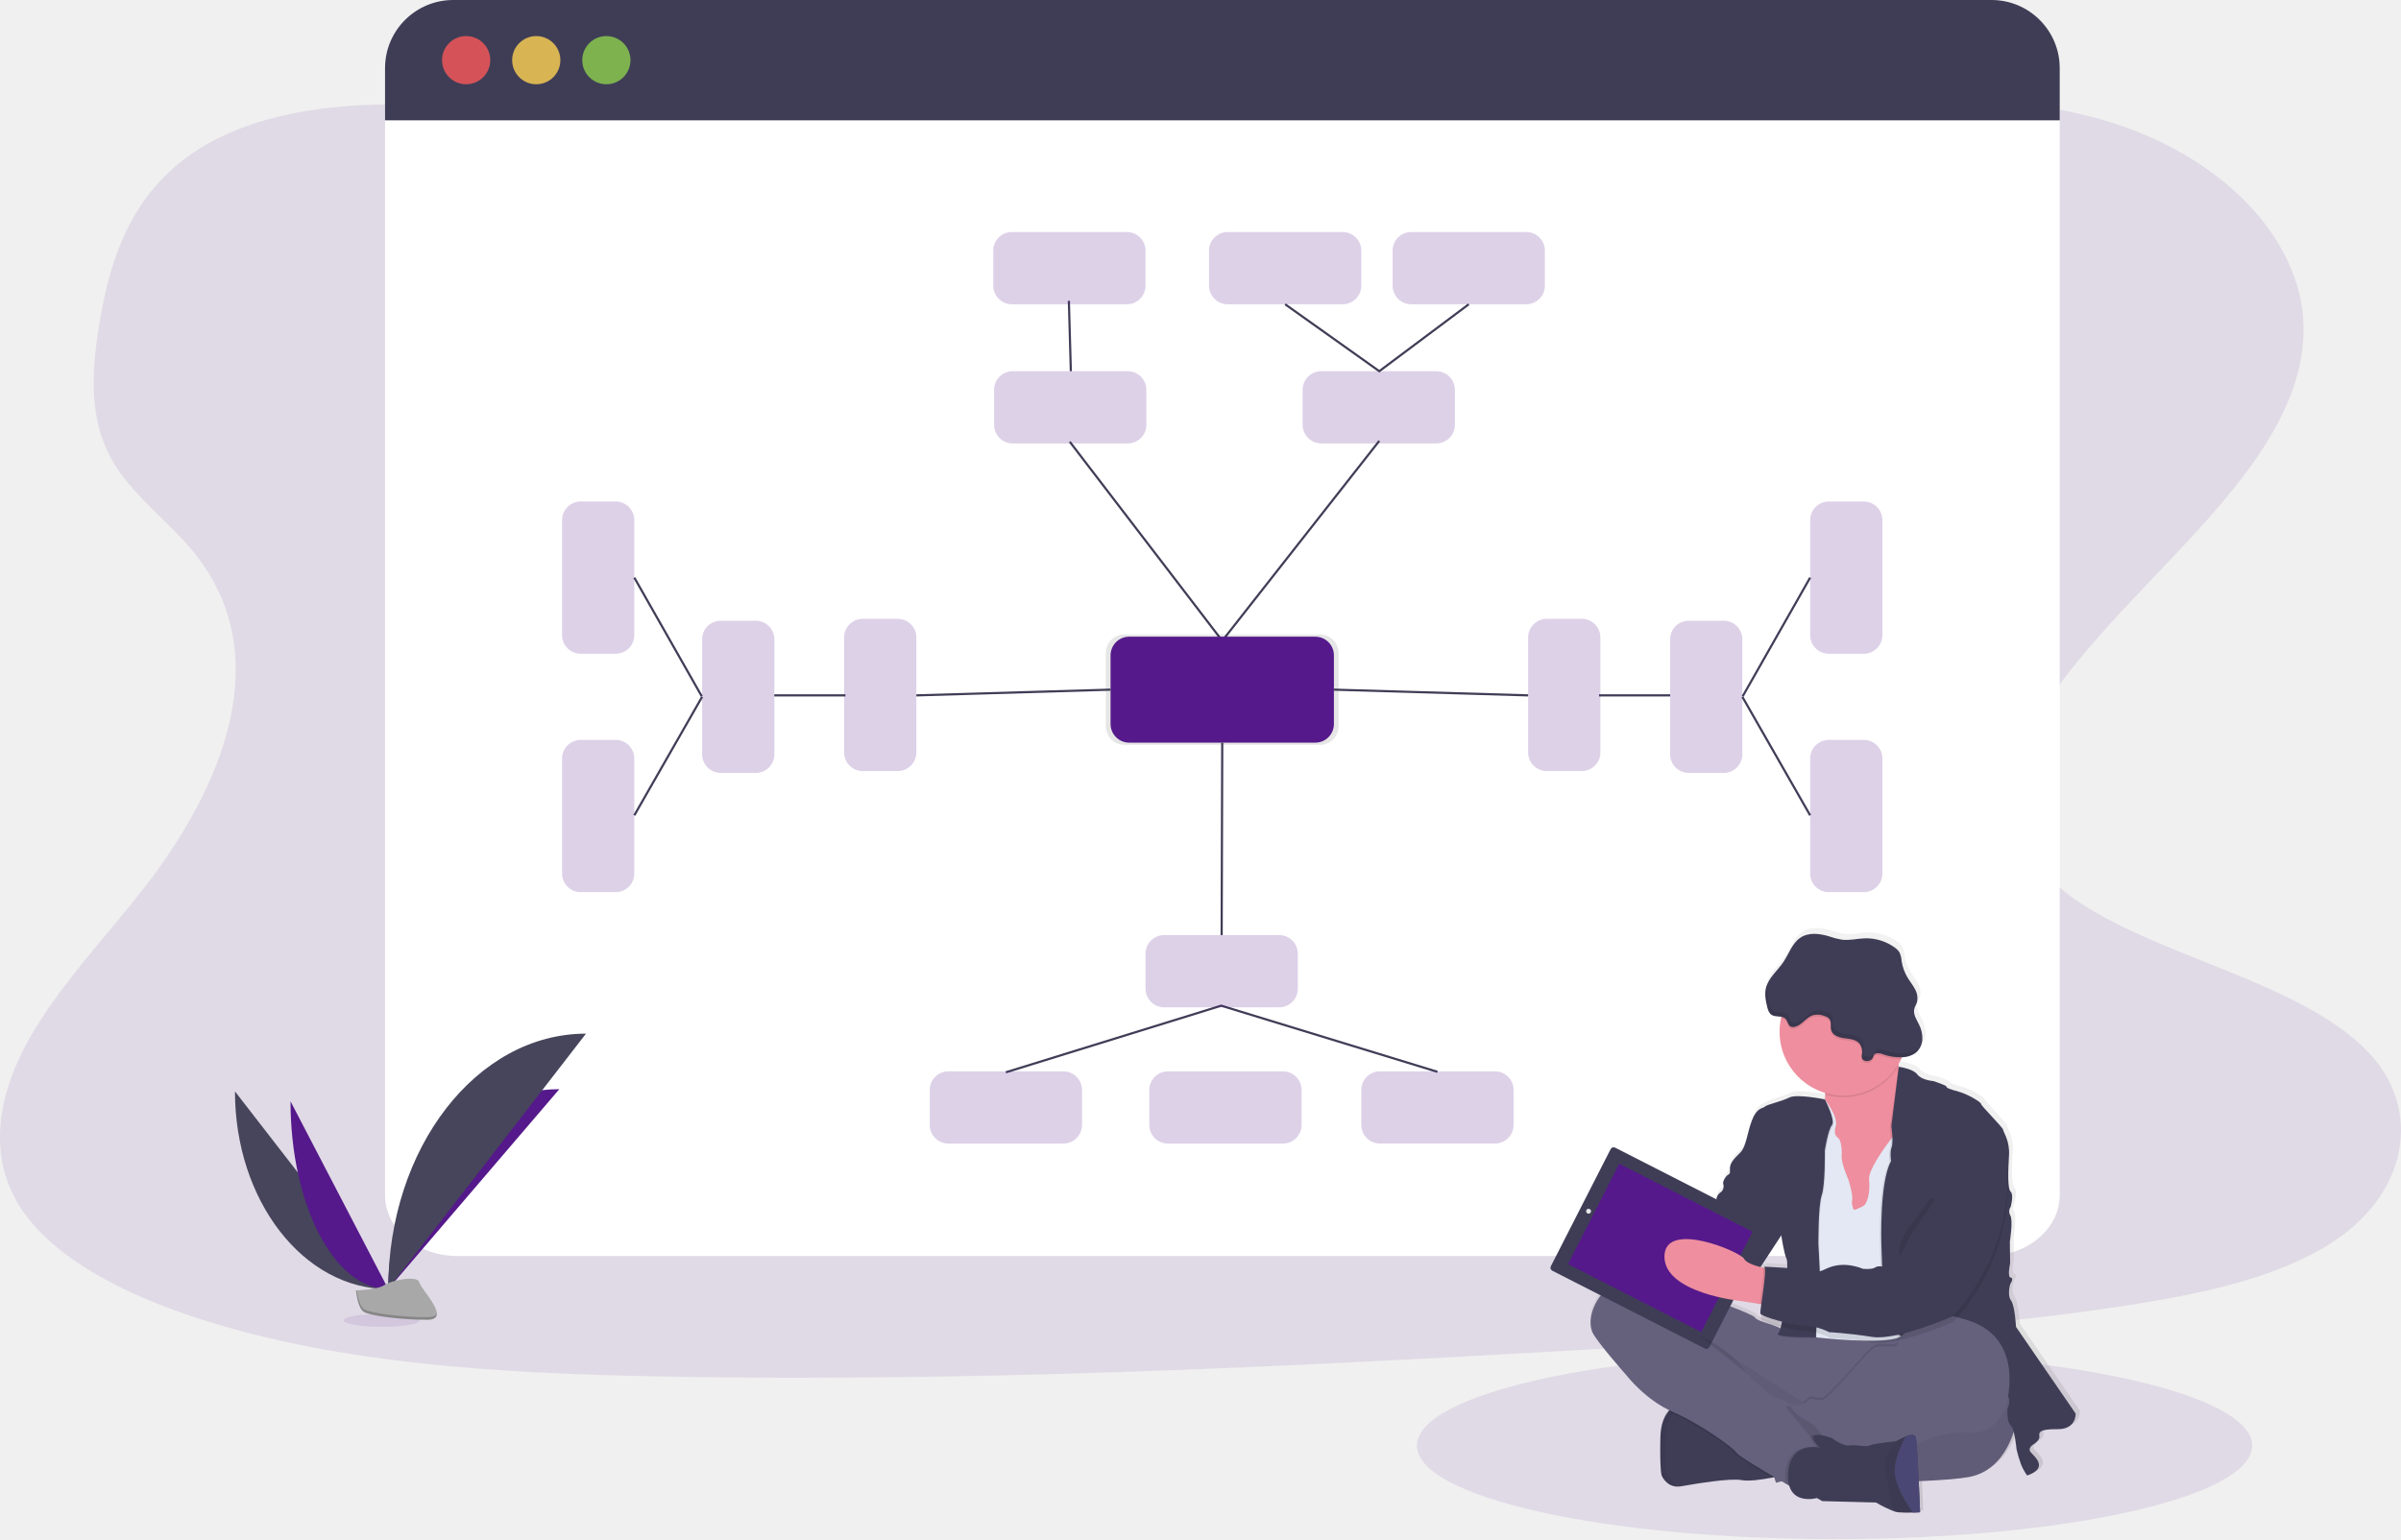
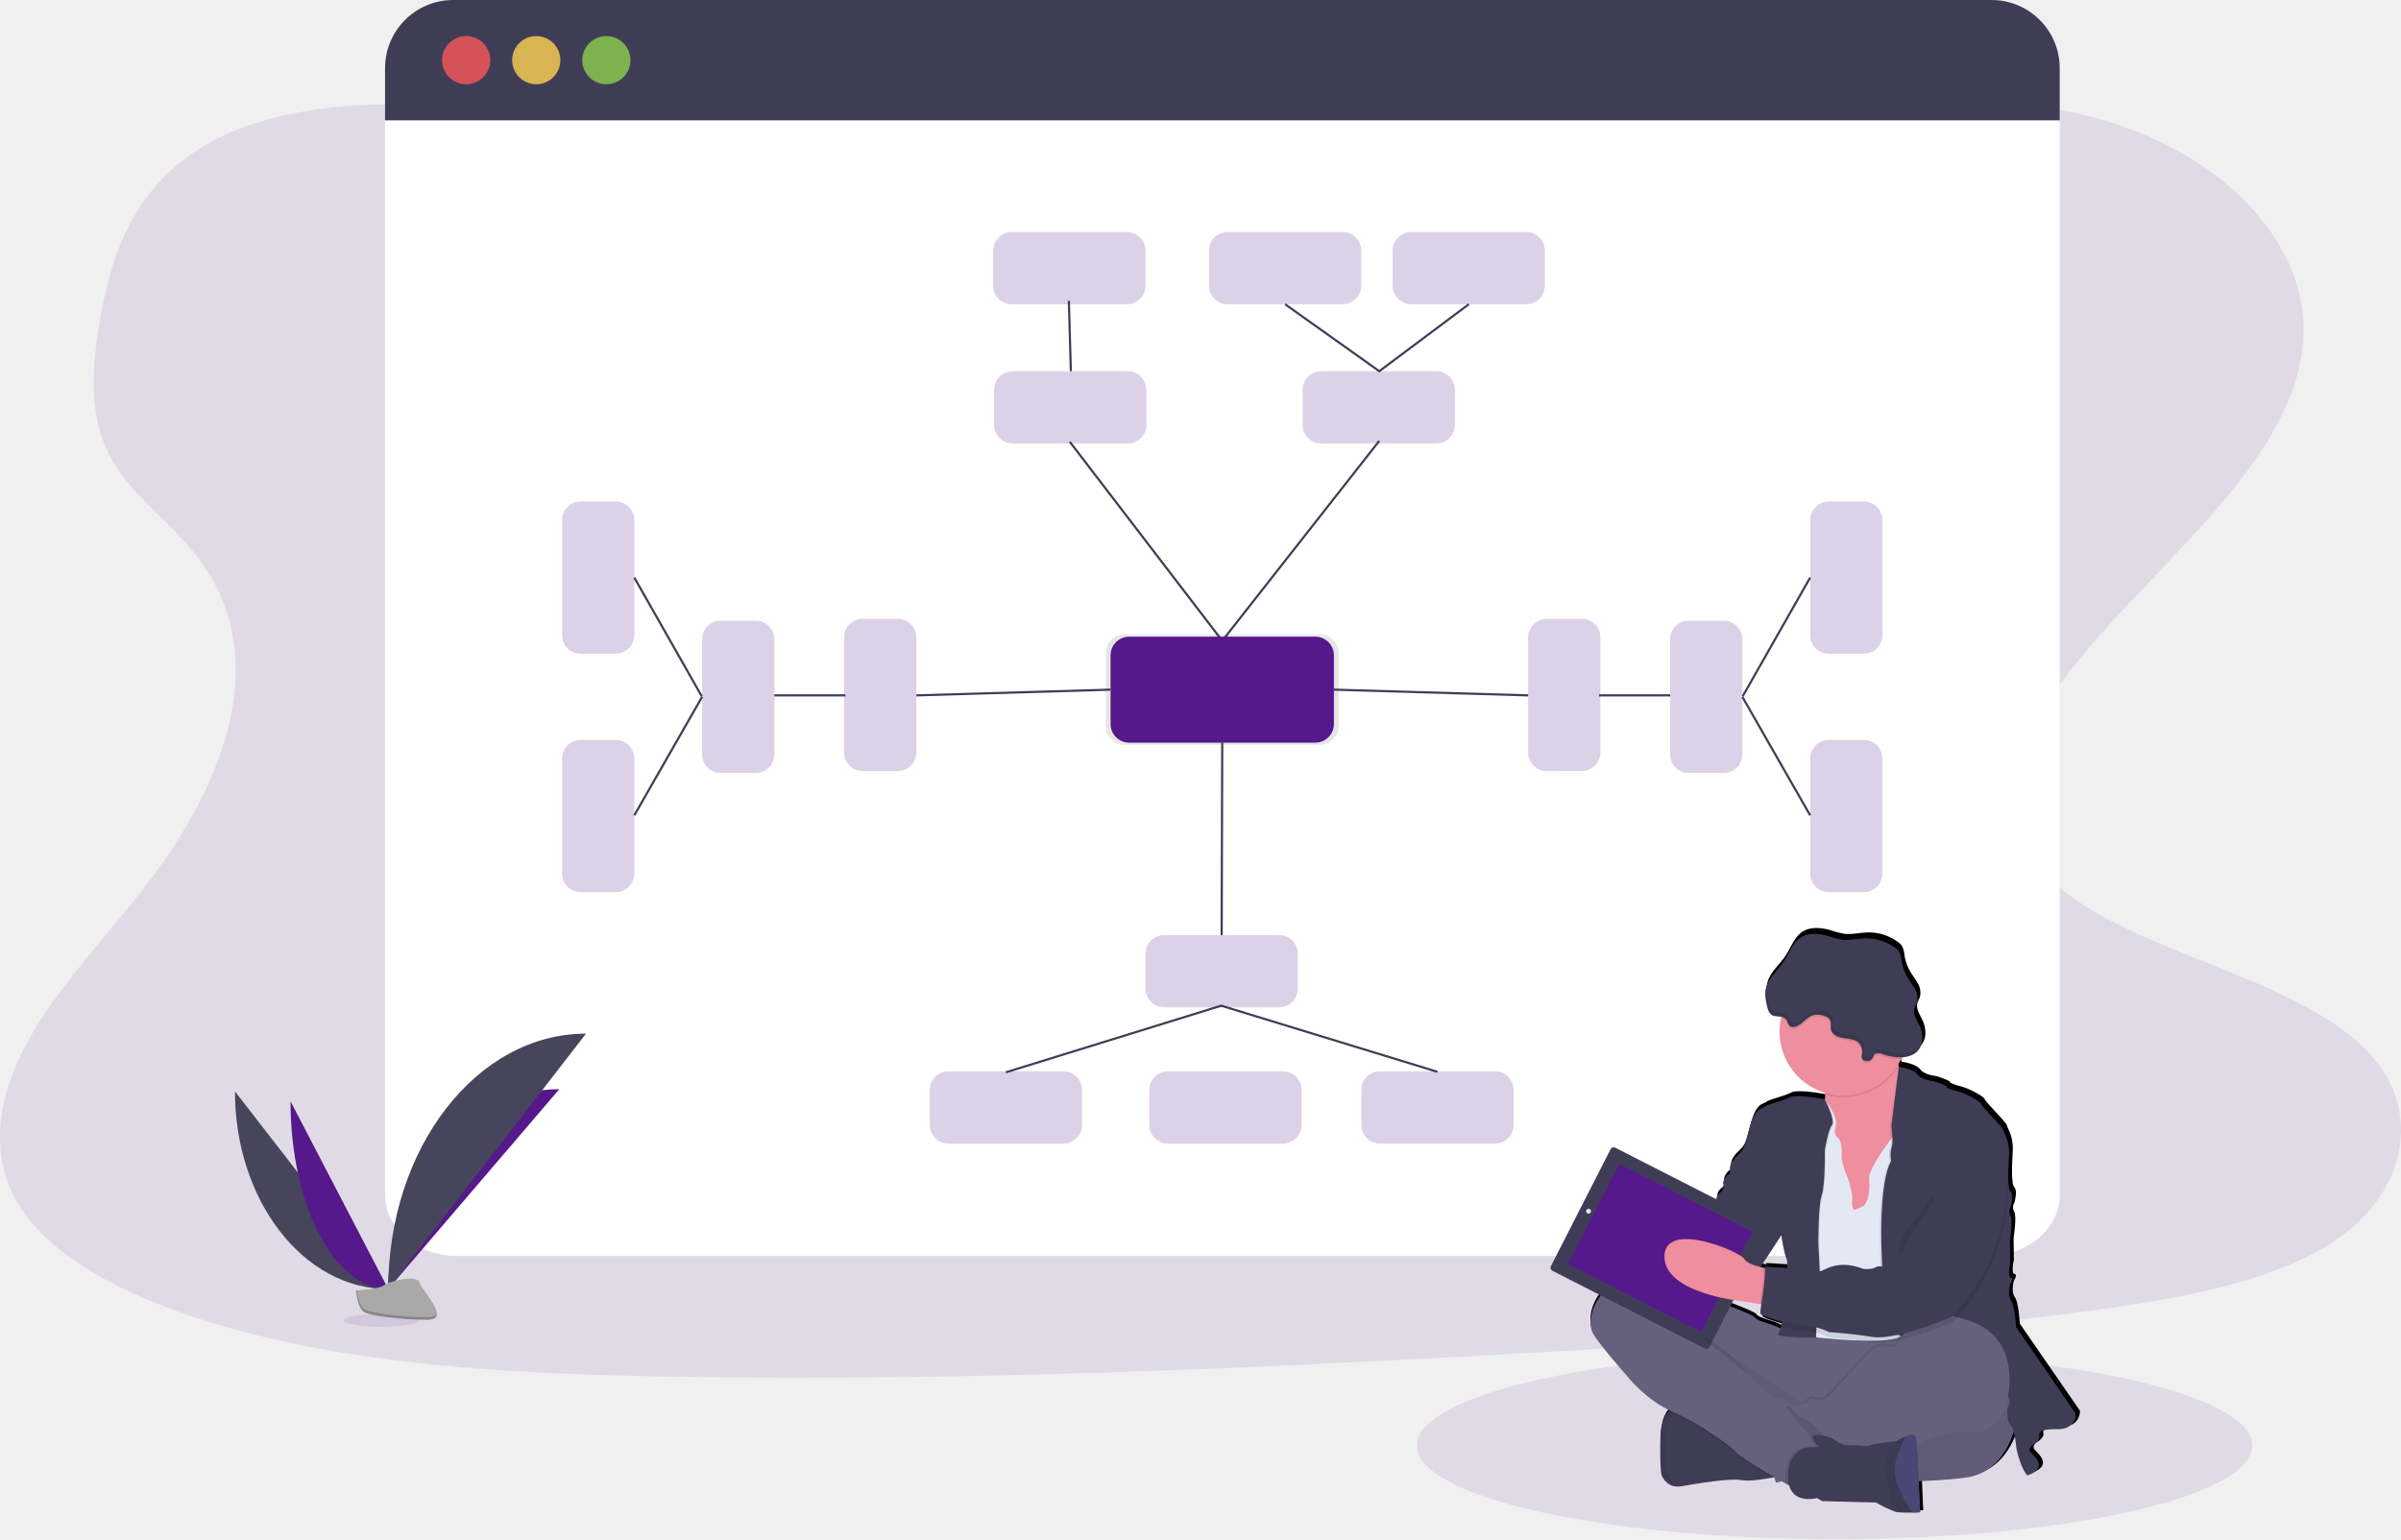
<svg xmlns="http://www.w3.org/2000/svg" id="a6dc9487-50e2-4fb9-af91-bf1b7118d463" data-name="Layer 1" width="1103.79" height="707.8" viewBox="0 0 1103.79 707.8">
  <defs>
    <linearGradient id="bd43dd7f-2dfd-4389-bf1e-697a1c0f972b" x1="891.82" y1="790.72" x2="891.82" y2="522.9" gradientUnits="userSpaceOnUse">
-       <stop offset="0" stop-color="gray" stop-opacity="0.25" />
-       <stop offset="0.54" stop-color="gray" stop-opacity="0.12" />
-       <stop offset="1" stop-color="gray" stop-opacity="0.1" />
+       <stop offset="0" stopColor="gray" stopOpacity="0.25" />
+       <stop offset="0.54" stopColor="gray" stopOpacity="0.12" />
+       <stop offset="1" stopColor="gray" stopOpacity="0.1" />
    </linearGradient>
  </defs>
  <ellipse cx="843.39" cy="664.8" rx="192" ry="43" fill="#55198b" opacity="0.1" />
  <g opacity="0.1">
    <path d="M673.12,122.89c0,156.1,97.93,282.41,219,282.41" transform="translate(-48.1 -96.1)" fill="#55198b" />
  </g>
  <path d="M675.52,226.13c-70.75.54-138.73-15.45-203.73-33.27S342.32,155,273,146.82c-44.62-5.27-95.4-4.44-130.47,16-33.75,19.66-43.74,51.89-48.67,81.63-3.71,22.38-5.52,45.86,7.54,66.22C110.42,324.8,126,336.4,137,349.86c38.26,46.83,14.53,107.1-23.41,155.51-17.79,22.71-38.6,44.5-52.1,68.48s-19.18,51.1-5.79,74.6c13.28,23.28,43.54,40,76.09,51.45C197.92,723,275,727.6,350.05,729.06c166.14,3.25,332.71-6.63,498.83-16.5,61.47-3.66,123.22-7.34,183.48-17.15,33.46-5.45,67.92-13.44,91.74-30.61,30.25-21.8,36.68-57.11,15-82.33-36.37-42.29-133-49.68-159-95.53-14.31-25.24-1.57-54.37,17-78.92,39.94-52.64,108.35-100,110-158.62,1.1-40.25-34-79.28-86.68-96.43-55.25-18-130.79-12.79-169.85,21.61C810.34,210,738,225.66,675.52,226.13Z" transform="translate(-48.1 -96.1)" fill="#55198b" opacity="0.1" />
  <path d="M995,127.29V645.7c0,15.42-14.88,28-33.24,28H258.34c-18.36,0-33.23-12.54-33.23-28V127.29c0-15.45,14.87-31.19,33.23-31.19l703.33,1.71C980,97.81,995,111.84,995,127.29Z" transform="translate(-48.1 -96.1)" fill="#fff" />
  <path d="M995,127.45v24H225.11v-24A31.35,31.35,0,0,1,256.45,96.1H963.6A31.36,31.36,0,0,1,995,127.45Z" transform="translate(-48.1 -96.1)" fill="#3f3d56" />
  <circle cx="214.3" cy="27.67" r="11.08" fill="#fa5959" opacity="0.8" />
  <circle cx="246.53" cy="27.67" r="11.08" fill="#fed253" opacity="0.8" />
  <circle cx="278.76" cy="27.67" r="11.08" fill="#8ccf4d" opacity="0.8" />
  <rect x="457" y="170.7" width="70.01" height="33.22" rx="8.57" fill="#55198b" opacity="0.2" />
  <rect x="598.84" y="170.7" width="70.01" height="33.22" rx="8.57" fill="#55198b" opacity="0.2" />
-   <polyline points="491.81 203.17 561.89 294.68 634.08 202.74" fill="none" stroke="#3f3d56" stroke-miterlimit="10" />
+   <polyline points="491.81 203.17 561.89 294.68 634.08 202.74" fill="none" stroke="#3f3d56" strokeMiterlimit="10" />
  <rect x="508.37" y="291.75" width="107.03" height="50.79" rx="8.57" opacity="0.1" />
  <rect x="510.55" y="292.79" width="102.68" height="48.73" rx="8.57" fill="#55198b" />
-   <line x1="492.29" y1="170.7" x2="491.38" y2="138.35" fill="none" stroke="#3f3d56" stroke-miterlimit="10" />
-   <polyline points="675.22 139.93 634.08 170.7 590.81 139.93" fill="none" stroke="#3f3d56" stroke-miterlimit="10" />
+   <line x1="492.29" y1="170.7" x2="491.38" y2="138.35" fill="none" stroke="#3f3d56" strokeMiterlimit="10" />
+   <polyline points="675.22 139.93 634.08 170.7 590.81 139.93" fill="none" stroke="#3f3d56" strokeMiterlimit="10" />
  <rect x="456.61" y="106.7" width="70.01" height="33.22" rx="8.57" fill="#55198b" opacity="0.2" />
  <rect x="640.21" y="106.7" width="70.01" height="33.22" rx="8.57" fill="#55198b" opacity="0.2" />
  <rect x="555.81" y="106.7" width="70.01" height="33.22" rx="8.57" fill="#55198b" opacity="0.2" />
-   <line x1="561.89" y1="341.51" x2="561.62" y2="430.01" fill="none" stroke="#3f3d56" stroke-miterlimit="10" />
-   <path d="M609.53,558.59v0Z" transform="translate(-48.1 -96.1)" fill="none" stroke="#3f3d56" stroke-miterlimit="10" />
-   <polyline points="462.42 493.11 561.42 462.48 660.82 492.89" fill="none" stroke="#3f3d56" stroke-miterlimit="10" />
+   <line x1="561.89" y1="341.51" x2="561.62" y2="430.01" fill="none" stroke="#3f3d56" strokeMiterlimit="10" />
+   <path d="M609.53,558.59v0Z" transform="translate(-48.1 -96.1)" fill="none" stroke="#3f3d56" strokeMiterlimit="10" />
+   <polyline points="462.42 493.11 561.42 462.48 660.82 492.89" fill="none" stroke="#3f3d56" strokeMiterlimit="10" />
  <rect x="526.62" y="430.01" width="70.01" height="33.22" rx="8.57" fill="#55198b" opacity="0.2" />
  <rect x="861.88" y="345.12" width="70.01" height="33.22" rx="8.57" transform="translate(1210.51 -631.25) rotate(90)" fill="#55198b" opacity="0.2" />
  <rect x="861.88" y="454.76" width="70.01" height="33.22" rx="8.57" transform="translate(377.41 1272.15) rotate(-90)" fill="#55198b" opacity="0.2" />
  <rect x="625.82" y="492.66" width="70.01" height="33.22" rx="8.57" fill="#55198b" opacity="0.2" />
  <rect x="475.52" y="588.76" width="70.01" height="33.22" rx="8.57" transform="translate(972.95 1114.65) rotate(-180)" fill="#55198b" opacity="0.2" />
  <rect x="576.46" y="588.76" width="70.01" height="33.22" rx="8.57" transform="translate(1174.83 1114.65) rotate(-180)" fill="#55198b" opacity="0.2" />
-   <line x1="801" y1="320.45" x2="832.16" y2="374.94" fill="none" stroke="#3f3d56" stroke-miterlimit="10" />
-   <line x1="735.11" y1="319.78" x2="767.82" y2="319.78" fill="none" stroke="#3f3d56" stroke-miterlimit="10" />
-   <line x1="613.23" y1="317.15" x2="702.51" y2="319.78" fill="none" stroke="#3f3d56" stroke-miterlimit="10" />
-   <line x1="832.16" y1="265.63" x2="801.15" y2="320.21" fill="none" stroke="#3f3d56" stroke-miterlimit="10" />
+   <line x1="801" y1="320.45" x2="832.16" y2="374.94" fill="none" stroke="#3f3d56" strokeMiterlimit="10" />
+   <line x1="735.11" y1="319.78" x2="767.82" y2="319.78" fill="none" stroke="#3f3d56" strokeMiterlimit="10" />
+   <line x1="613.23" y1="317.15" x2="702.51" y2="319.78" fill="none" stroke="#3f3d56" strokeMiterlimit="10" />
+   <line x1="832.16" y1="265.63" x2="801.15" y2="320.21" fill="none" stroke="#3f3d56" strokeMiterlimit="10" />
  <rect x="732.22" y="399.07" width="70.01" height="33.22" rx="8.57" transform="translate(1134.8 -447.65) rotate(90)" fill="#55198b" opacity="0.2" />
  <rect x="797.48" y="399.94" width="70.01" height="33.22" rx="8.57" transform="translate(1200.94 -512.04) rotate(90)" fill="#55198b" opacity="0.2" />
  <rect x="288.1" y="345.12" width="70.01" height="33.22" rx="8.57" transform="translate(636.73 -57.48) rotate(90)" fill="#55198b" opacity="0.2" />
  <rect x="288.1" y="454.76" width="70.01" height="33.22" rx="8.57" transform="translate(-196.37 698.37) rotate(-90)" fill="#55198b" opacity="0.2" />
-   <line x1="322.78" y1="320.45" x2="291.61" y2="374.94" fill="none" stroke="#3f3d56" stroke-miterlimit="10" />
-   <line x1="388.66" y1="319.78" x2="355.96" y2="319.78" fill="none" stroke="#3f3d56" stroke-miterlimit="10" />
-   <line x1="510.55" y1="317.15" x2="421.27" y2="319.78" fill="none" stroke="#3f3d56" stroke-miterlimit="10" />
-   <line x1="291.61" y1="265.63" x2="322.62" y2="320.21" fill="none" stroke="#3f3d56" stroke-miterlimit="10" />
+   <line x1="322.78" y1="320.45" x2="291.61" y2="374.94" fill="none" stroke="#3f3d56" strokeMiterlimit="10" />
+   <line x1="388.66" y1="319.78" x2="355.96" y2="319.78" fill="none" stroke="#3f3d56" strokeMiterlimit="10" />
+   <line x1="510.55" y1="317.15" x2="421.27" y2="319.78" fill="none" stroke="#3f3d56" strokeMiterlimit="10" />
+   <line x1="291.61" y1="265.63" x2="322.62" y2="320.21" fill="none" stroke="#3f3d56" strokeMiterlimit="10" />
  <rect x="417.76" y="399.07" width="70.01" height="33.22" rx="8.57" transform="translate(820.34 -133.18) rotate(90)" fill="#55198b" opacity="0.2" />
  <rect x="352.49" y="399.94" width="70.01" height="33.22" rx="8.57" transform="translate(755.94 -67.05) rotate(90)" fill="#55198b" opacity="0.2" />
  <path d="M156.12,598c0,50.24,31.52,90.9,70.47,90.9" transform="translate(-48.1 -96.1)" fill="#46455b" />
  <path d="M226.59,688.89c0-50.81,35.18-91.92,78.65-91.92" transform="translate(-48.1 -96.1)" fill="#55198b" />
  <path d="M181.66,602.55c0,47.72,20.1,86.34,44.93,86.34" transform="translate(-48.1 -96.1)" fill="#55198b" />
  <path d="M226.59,688.89c0-64.92,40.66-117.45,90.9-117.45" transform="translate(-48.1 -96.1)" fill="#46455b" />
  <ellipse cx="175.43" cy="607.19" rx="17.52" ry="2.96" fill="#55198b" opacity="0.1" />
  <path d="M211.77,689.53s10-.31,13-2.45,15.37-4.71,16.12-1.27,15,17.11,3.73,17.2-26.22-1.76-29.22-3.59S211.77,689.53,211.77,689.53Z" transform="translate(-48.1 -96.1)" fill="#a8a8a8" />
  <path d="M244.83,701.81c-11.28.09-26.21-1.75-29.22-3.59-2.29-1.39-3.2-6.39-3.51-8.7h-.33s.63,8.06,3.64,9.89,17.94,3.68,29.22,3.59c3.26,0,4.38-1.19,4.32-2.9C248.5,701.15,247.26,701.79,244.83,701.81Z" transform="translate(-48.1 -96.1)" opacity="0.2" />
  <path d="M1004.32,744.89l-27.67-40.12s-.52-9.93-2.33-12.26-.39-7.48-.39-7.48,1.94-2.84.26-3.09-.26-6.58-.26-6.58l-.13-10.07s1.55-9.67.26-12a3.82,3.82,0,0,1,.13-4.13s1.55-5.55,0-7-1.17-10.06-.78-16.89-2.71-10.71-2.71-11.74-10.22-11.1-10.22-12-6.46-4.64-10.34-5.68-5.82-1.8-5.69-2.32-6.08-2.58-6.08-2.58-5.43-.38-7.5-3.09-8.4-3.5-8.57-3.52c0-.18-.09-.36-.12-.54l-.12-.58c.49-.82.94-1.66,1.35-2.53l.36-.79a11,11,0,0,0,6.36-2,8.7,8.7,0,0,0,3.1-6.19,13.6,13.6,0,0,0-1.51-6.87c-1.14-2.33-2.8-4.73-2.23-7.25.25-1.09.9-2,1.24-3.11a8.19,8.19,0,0,0-.93-6.11c-1-1.87-2.34-3.52-3.43-5.34a20.73,20.73,0,0,1-2.73-7.54,11.88,11.88,0,0,0-1-4.11,7.62,7.62,0,0,0-2.27-2.29,22.65,22.65,0,0,0-13.9-4.21c-3.52.12-7,1.07-10.52.64a38.93,38.93,0,0,1-6.15-1.61c-4.33-1.28-9.34-1.81-13.11.67s-5.28,7.36-7.84,11.18c-2.27,3.38-5.58,6.21-7.3,9.79,0-.07,0-.14.05-.21a12.35,12.35,0,0,0-1,2.61c-.66,2.81-.11,5.75.57,8.55.36,1.45.84,3,2.09,3.82s3,.63,4.52.89c-.06.25-.12.49-.17.74a29.5,29.5,0,0,0,20.5,34.45c0,.26,0,.53,0,.78,0,.77-.06,1.51-.14,2.22h0s-13-2.67-16.49-.87-10.35,3.23-11.38,4.26-3.62.26-5.95,6.32-2.58,12.26-5.56,15.09-4.52,4.78-4.65,6.84.38,2.58-.78,3.23-2.84,3.35-2.33,4.38c0,0,.65,2.58-1.42,3.87a4.31,4.31,0,0,0-1.81,3.87s-.78,2.84-2.59,3.48-3,4.91-3,4.91l-5.86,6.74-11.63-12.86a4.9,4.9,0,0,0-6.91-.35L802,653.51a11.24,11.24,0,0,0-5.71,3.4,15,15,0,0,0-3,4.4l-3.12,2.82a4.8,4.8,0,0,0-1.61,3.44,4.85,4.85,0,0,0,.81,5.32l7.44,8.24,0,.07a13,13,0,0,0-7.2,2.93c-11.12,9.8-11.25,18.83-9.57,23s15.77,20,15.77,20,8.19,10.65,20,16.31h0l-.08.09c-.24.25-.47.52-.7.81l-.19.25-.18.25-.21.31-.16.25-.23.37a2,2,0,0,1-.14.25c-.09.16-.18.33-.26.5l-.09.17c-.11.22-.21.46-.32.7s-.07.18-.1.26-.14.34-.2.52l-.12.33c-.06.16-.11.33-.17.5s-.07.24-.11.37l-.15.56-.09.35c-.08.3-.14.61-.21.93l-.06.37c0,.21-.08.43-.11.66s-.05.31-.07.47,0,.42-.08.64,0,.33-.05.49,0,.49,0,.74,0,.29,0,.45c0,.4,0,.82-.05,1.25-.26,15.09.62,17.28.62,17.28s1.83,4.81,6.87,5.15a8.93,8.93,0,0,0,2.21-.12c6.72-1.16,22.5-3.87,28.06-2.83,3.34.62,9.53-.3,13.93-1.13l1.17-.23.8,2.57,2.56-.7,2.17,1.25,1.37.79c2.55,8.65,12.91,5.7,12.91,5.7l2.46,1.42,25,.64a50.53,50.53,0,0,0,8.84,4.25,8.88,8.88,0,0,0,1.25.27,57.46,57.46,0,0,0,6.95.13c1.92,0,3.4-.13,3.4-.13s-.26-6.77-.62-14.36c9.53-.4,18-1,23.11-1.89C968,772,973.55,759.84,975.6,753.36a60.65,60.65,0,0,1,1.3,8,58.61,58.61,0,0,0,2.07,7,23.67,23.67,0,0,0,2.85,5.16c9.83-3.35,3.88-8.38,1.81-10.57s1.42-4,1.42-4,2.72-1.81,2.46-3.49-.39-3.48,8.4-3.35S1004.32,744.89,1004.32,744.89ZM867.78,662.52c.11.74,1.34,8.68,2.45,10.77a14.37,14.37,0,0,1,.29,4.25c-5.21-.41-10.64-.64-10.64-.64a1.24,1.24,0,0,1,.28.67l-.82-.19c-.38-.09-.78-.18-1.19-.29l9.6-14.59Zm-19,30.25,9,1.43.76.12a30.29,30.29,0,0,0-.47,4.26c0,.13.2.29.49.48a11.67,11.67,0,0,0-.17,2.13c.14.72,4.36,2.26,9.2,3.54-.07.26-.14.5-.2.74h0c-4.27-2.25-11-3.3-11.78-5S832,690.84,832,690.84s-.84-.45-2.28-1.14l6,1.14,1.66-.17A89.92,89.92,0,0,0,848.76,692.77Z" transform="translate(-48.1 -96.1)" fill="url(#bd43dd7f-2dfd-4389-bf1e-697a1c0f972b)" />
  <path d="M974.89,750.5s-3.59,21.65-21.79,24.86-78.94,2.56-78.94,2.56-34.73-5-47.29-34.34-20.63-41-9.87-41.53,68.82,19.61,72.15,19.87S978.09,677.32,974.89,750.5Z" transform="translate(-48.1 -96.1)" fill="#65617d" />
  <path d="M974.89,750.5s-3.59,21.65-21.79,24.86-78.94,2.56-78.94,2.56-34.73-5-47.29-34.34-20.63-41-9.87-41.53,68.82,19.61,72.15,19.87S978.09,677.32,974.89,750.5Z" transform="translate(-48.1 -96.1)" opacity="0.05" />
  <path d="M812,774.59s1.81,4.77,6.8,5.12a8.77,8.77,0,0,0,2.19-.12c6.67-1.16,22.3-3.85,27.81-2.82,3.32.61,9.45-.3,13.82-1.12,2.9-.55,5-1.06,5-1.06s-5.12-17-5.77-17.56-23.06-14-23.06-14L821,741.79H821a9.39,9.39,0,0,0-6,3.54c-1.87,2.27-3.48,6-3.59,12.1C811.1,772.41,812,774.59,812,774.59Z" transform="translate(-48.1 -96.1)" fill="#3f3d56" />
  <path d="M812,774.59s1.81,4.77,6.8,5.12a73.93,73.93,0,0,1-4.82-7l.09-12.43a21.89,21.89,0,0,1,7-18.45H821s-9.35.64-9.61,15.64S812,774.59,812,774.59Z" transform="translate(-48.1 -96.1)" opacity="0.05" />
  <path d="M889,747.42l16.53-12.94,26-25.63s-2.81-.14-7.05-.32c-1,.67-4,2.78-4.12,5.35-.12,3.14-7,.22-10.62,2S888.64,740.16,885.56,740s-5.51-1.56-6.79.62l-.09.14Z" transform="translate(-48.1 -96.1)" opacity="0.1" />
  <path d="M815,745.32c.59.28,1.19.56,1.79.82,12.56,5.38,28.07,16.66,29.22,18.71.71,1.25,9.7,6.71,16.64,10.8,2.9-.55,5-1.06,5-1.06s-5.12-17-5.77-17.56-23.06-14-23.06-14L821,741.79H821A9.39,9.39,0,0,0,815,745.32Z" transform="translate(-48.1 -96.1)" opacity="0.1" />
  <path d="M780.09,708.59c1.67,4.1,15.64,19.86,15.64,19.86s8.84,11.54,21.4,16.92,28.06,16.66,29.22,18.71c.74,1.32,10.75,7.35,17.8,11.49l1.58.92,3.5,2,1.85,1.07s4.29-3.45,8.57-6.92,8.41-6.86,8.48-7c.12-.38,1.79-4.74,1.4-5-.2-.13-1.08-1.91-2.69-4a18.25,18.25,0,0,0-6.53-5.4c-5.9-2.69-8.46-8.82-8.46-8.82s-.56-.4-1.41-.94a17.09,17.09,0,0,0-5.77-2.57c-2.82-.35-8.07-6.12-8.07-6.12s-3.59-2.31-5-5.25-21.22-16.46-23.06-17.73l48.18,30.95,11.53,7.41,16.54-12.94,26-25.63s-3.5-.17-8.58-.39c-12.65-.55-35.1-1.41-37.94-.77a21.45,21.45,0,0,1-7,.46s-6.4.29-10.63-1.94-10.9-3.28-11.67-4.93-23.45-9.61-23.45-9.61-30.88-16.4-41.91-6.66S778.43,704.49,780.09,708.59Z" transform="translate(-48.1 -96.1)" fill="#65617d" />
  <path d="M879.67,614.53l4,13.19,5.13,29.74,18.83,1.28,5.46-9,5.44-9s3.39-12,5.83-23.64c2.15-10.28,3.56-20.26,1.22-21.34-2.08-1-3.45-4.43-4.34-8.15-.11-.46-.22-.93-.31-1.39a73.86,73.86,0,0,1-1.25-9.56s-39.47-2.05-34,14.23a25.82,25.82,0,0,1,1.49,8.65,21.8,21.8,0,0,1-.14,2.2A18.45,18.45,0,0,1,879.67,614.53Z" transform="translate(-48.1 -96.1)" fill="#ee8e9e" />
  <path d="M871.46,612.35l1.42,22.42,3.2,19.1,3.59,8.84,3.2,48.38s30.9,3.57,38.42-.06a3.33,3.33,0,0,0,1.36-1.07c9.07-13.7,6.1-53.4,6.1-53.4l3.46-25.63-2.31-13.3-5.57-.6-4.29-.45s-1,1.19-2.37,3c-3.8,5-10.79,14.88-10.32,19,.64,5.64-.77,11.4-3,12.3s-4,2.44-4.35.9-.77-1.92-.39-4.1-1.67-8.85-1.67-8.85-3.46-7.81-3.2-11.15-.38-7.17-1.41-8.07-2.43-1.79-1.28-5.89S887,601.67,887,601.67Z" transform="translate(-48.1 -96.1)" fill="#e3e8f4" />
  <path d="M912.28,668.36l1.29,38.32,7.4,4.1a3.4,3.4,0,0,0,1.36-1.06c9.07-13.71,6.1-53.41,6.1-53.41l3.46-25.63-2.31-13.3-5.57-.6c2.15-10.28,3.56-20.26,1.22-21.34-2.08-1-3.45-4.43-4.34-8.15h0l-4,27.11s.33,2.45.45,5a14.26,14.26,0,0,1-.32,4.77c-.9,2.31-.26,6.41-.26,6.41-2.31,4.07-3.47,11.61-4,18.89C912,659.13,912.28,668.36,912.28,668.36Z" transform="translate(-48.1 -96.1)" opacity="0.1" />
  <path d="M921,586.68s6.46.8,8.51,3.5,7.43,3.07,7.43,3.07,6.15,2,6,2.56,1.79,1.29,5.63,2.31,10.26,4.74,10.26,5.64S969,614.65,969,615.68s3.08,4.87,2.69,11.66-.77,15.38.77,16.79,0,6.92,0,6.92a3.78,3.78,0,0,0-.13,4.1c1.28,2.31-.25,11.92-.25,11.92l.12,10s-1.41,6.28.26,6.54-.26,3.08-.26,3.08-1.41,5.12.39,7.43,2.31,12.17,2.31,12.17l27.42,39.86s.39,7.3-8.33,7.18-8.59,1.66-8.33,3.33-2.43,3.46-2.43,3.46-3.46,1.79-1.41,4,7.94,7.18-1.8,10.51a23.76,23.76,0,0,1-2.82-5.13,58,58,0,0,1-2.05-6.92s-.9-9.74-2.69-11-1.54-7.43-1.54-7.43,2.57-5-1-7.05-55.62-30.89-55.62-30.89L913,667.84s-.9-28.32,4.48-37.81c0,0-.64-4.1.26-6.41s-.13-9.74-.13-9.74Z" transform="translate(-48.1 -96.1)" fill="#3f3d56" />
  <path d="M887.43,602.06s-12.89-2.66-16.35-.86-10.25,3.2-11.28,4.23-3.58.25-5.89,6.28-2.56,12.17-5.51,15-4.49,4.74-4.62,6.79.39,2.56-.76,3.21-2.82,3.33-2.31,4.35,26.65,23.58,26.65,23.58,1.29,8.59,2.44,10.77-1.28,32.16-3.84,34.22,17.3,1.86,17.3,1.86.89-19.68,1.66-20.7-.51-22-.51-22-.13-17.94,1.54-22.68,1.48-20.5,1.48-20.5,1.47-9.46,3.26-11.67S887.43,602.06,887.43,602.06Z" transform="translate(-48.1 -96.1)" opacity="0.1" />
  <path d="M887,601.67s-12.88-2.65-16.34-.86S860.44,604,859.42,605s-3.59.26-5.9,6.28-2.56,12.18-5.51,15-4.48,4.74-4.61,6.79.38,2.56-.77,3.2-2.82,3.33-2.31,4.36S867,664.25,867,664.25s1.28,8.58,2.44,10.76-1.29,32.17-3.85,34.22,17.3,1.86,17.3,1.86.9-19.67,1.67-20.7-.52-22-.52-22-.12-17.94,1.54-22.68S887,625.16,887,625.16s1.47-9.46,3.26-11.66S887,601.67,887,601.67Z" transform="translate(-48.1 -96.1)" fill="#3f3d56" />
  <path d="M885.69,590.82a25.82,25.82,0,0,1,1.49,8.65,29.36,29.36,0,0,0,33.72-13.32,73.86,73.86,0,0,1-1.25-9.56S880.18,574.54,885.69,590.82Z" transform="translate(-48.1 -96.1)" opacity="0.1" />
  <path d="M866.21,570.57a29.35,29.35,0,1,0,.64-6.1A29.35,29.35,0,0,0,866.21,570.57Z" transform="translate(-48.1 -96.1)" fill="#ee8e9e" />
  <path d="M847.37,638.49l-7,2.18s.65,2.56-1.41,3.84a4.29,4.29,0,0,0-1.79,3.85s-.77,2.82-2.56,3.46-2.95,4.87-2.95,4.87l-5.9,6.79s-2.17,1.79-1.79,2.69-2.31,1.15-2.31,1.15L823,690.14l12.18,2.3,7.56-.77,6.15-2.3,5.38-3.21,2.44-6.28,10.76-16.4Z" transform="translate(-48.1 -96.1)" fill="#3f3d56" />
  <path d="M823.41,669.12s-15.64-22.56-27.3-10.38,4.74,31.91,8.59,31.27,22.17-1.67,22.17-1.67Z" transform="translate(-48.1 -96.1)" fill="#ee8e9e" />
  <rect x="770.4" y="638.26" width="81.83" height="63.54" rx="1.54" transform="translate(345.12 -391.66) rotate(27.04)" fill="#3f3d56" />
  <rect x="777.03" y="644.03" width="68.78" height="51.83" transform="translate(345.09 -391.72) rotate(27.04)" fill="#55198b" />
  <circle cx="730.3" cy="557" r="1.13" fill="#e6e8ec" />
  <circle cx="796.61" cy="590.97" r="1.86" fill="#e6e8ec" />
  <path d="M813.28,673.86c-.12,16.92,34.86,20.5,34.86,20.5l8.94,1.42,4,.64,1.67-16.54s-1.83-.27-4.12-.8c-3.39-.79-7.78-2.16-8.7-4.07C848.4,671.81,813.41,656.94,813.28,673.86Z" transform="translate(-48.1 -96.1)" fill="#ee8e9e" />
  <path d="M866.85,564.47a3.41,3.41,0,0,1,2.15,1c1,1.05,1,2.91,2.33,3.55a2.58,2.58,0,0,0,1.53.18c3.41-.48,5.38-4.33,8.65-5.39a8.67,8.67,0,0,1,5.73.5,4.18,4.18,0,0,1,1.9,1.21c1.1,1.42.33,3.51.84,5.22.7,2.38,3.54,3.33,6,3.64s5.23.48,6.88,2.34a6.27,6.27,0,0,1,1.22,5,3.91,3.91,0,0,0,0,1.83c.68,1.93,4,1.64,4.87.12.64-1.1.45-2,1.94-2.32a6.32,6.32,0,0,1,3.14.54,23.08,23.08,0,0,0,8.11,1.24,29.35,29.35,0,1,0-55.27-18.58Z" transform="translate(-48.1 -96.1)" opacity="0.1" />
  <path d="M904.06,582.71a4,4,0,0,1,0-1.84,6.27,6.27,0,0,0-1.22-5c-1.65-1.86-4.42-2-6.88-2.34s-5.3-1.26-6-3.64c-.51-1.71.26-3.8-.84-5.21a4.14,4.14,0,0,0-1.9-1.22,8.67,8.67,0,0,0-5.73-.5c-3.27,1.06-5.24,4.91-8.65,5.39a2.58,2.58,0,0,1-1.53-.18c-1.29-.64-1.34-2.5-2.33-3.55-1.56-1.65-4.51-.58-6.42-1.81-1.24-.8-1.72-2.36-2.07-3.79-.67-2.79-1.22-5.71-.56-8.5,1.11-4.77,5.37-8,8.09-12.11,2.54-3.79,4-8.59,7.77-11.11s8.7-1.94,13-.66a37.88,37.88,0,0,0,6.09,1.59c3.46.43,6.94-.51,10.43-.63a22.46,22.46,0,0,1,13.77,4.18,7.64,7.64,0,0,1,2.25,2.28,11.49,11.49,0,0,1,1,4.08,20.82,20.82,0,0,0,2.71,7.5c1.07,1.8,2.43,3.43,3.4,5.3a8.18,8.18,0,0,1,.92,6.07c-.33,1.05-1,2-1.23,3.09-.57,2.5,1.08,4.89,2.21,7.2a13.55,13.55,0,0,1,1.5,6.83,8.61,8.61,0,0,1-3.08,6.14,11,11,0,0,1-6.49,2A23,23,0,0,1,914,581a6.32,6.32,0,0,0-3.14-.54c-1.49.3-1.3,1.22-1.94,2.32C908.06,584.34,904.74,584.63,904.06,582.71Z" transform="translate(-48.1 -96.1)" fill="#3f3d56" />
  <path d="M888.25,748.19l16.54-12.94,26-25.63s-3.5-.17-8.58-.39a5.63,5.63,0,0,0-1.82,3.5c-.12,3.13-7,.22-10.62,2S888.64,739,885.56,738.86s-5.51-1.56-6.79.62l-.09.14a3.68,3.68,0,0,1-2,1.16Z" transform="translate(-48.1 -96.1)" opacity="0.1" />
  <path d="M854.93,747.29l8.31,26.52,1.3,4.16,4-1.08,8.72-2.4,38.84-10.67a33.62,33.62,0,0,0,14-3.73,42.44,42.44,0,0,1,24.14-5.26c5.13.48,10.84-1.73,15.58-10.49,0,0,10.76-31.78-16.41-40.88s-28.46,4.84-28.46,4.84l-.37.23c-1,.67-4,2.78-4.12,5.35-.12,3.14-7,.22-10.62,2S888.64,740.16,885.56,740s-5.51-1.56-6.79.62l-.09.14c-.95,1.31-3.81,1.61-5.69,1.67-1,0-1.78,0-1.78,0l-.24.07-2,.59Z" transform="translate(-48.1 -96.1)" fill="#65617d" />
  <path d="M857.08,695.78l4,.64,1.67-16.54s-1.83-.27-4.12-.8C859.23,681.38,857.86,690.3,857.08,695.78Z" transform="translate(-48.1 -96.1)" opacity="0.1" />
  <path d="M961.87,618.53s11.92-3.46,9,30.38-25,55.23-25,55.23-25.37,11.15-36.78,9.36a198.28,198.28,0,0,0-19.73-2.18,29,29,0,0,0-11.54-3.08c-6.4-.25-19.86-4.23-20.12-5.51s3.34-20.12,1.8-21.53c0,0,17.94.74,19.73,2s4.36.37,6.28,0,7.82-5.49,19.48-1c0,0,4,.38,5.51-.64s4-.26,4-.26a11.49,11.49,0,0,0,2.79-1.41c.38-.51,3.46,0,3.46,0a1.36,1.36,0,0,0,1.92-.9,8.34,8.34,0,0,1,1.79-2.82s3.46-19.48,10-26.78c0,0,1.92-1.67,1.41-3.72S946.49,614.43,961.87,618.53Z" transform="translate(-48.1 -96.1)" opacity="0.1" />
  <path d="M961.56,615.93s11.92-3.46,9,30.38-25,55.23-25,55.23-25.38,11.15-36.78,9.36S889,708.72,889,708.72a29,29,0,0,0-11.53-3.08c-6.41-.25-19.86-4.23-20.12-5.51s3.33-20.12,1.79-21.53c0,0,17.94.74,19.74,2s4.36.36,6.28,0,7.82-5.5,19.48-1c0,0,4,.38,5.51-.64s4-.26,4-.26a11.29,11.29,0,0,0,2.78-1.41c.38-.51,3.46,0,3.46,0a1.36,1.36,0,0,0,1.92-.9,8.59,8.59,0,0,1,1.8-2.82s3.46-19.48,10-26.78c0,0,1.93-1.67,1.41-3.72S946.18,611.83,961.56,615.93Z" transform="translate(-48.1 -96.1)" fill="#3f3d56" />
  <path d="M869,743.08l16.92,20.48c.07-.06.11-.1.11-.12.13-.38,1.79-4.74,1.41-5s-3.33-6.67-9.23-9.36a17.49,17.49,0,0,1-7.24-6.6Z" transform="translate(-48.1 -96.1)" opacity="0.1" />
  <path d="M869.23,778.52l1.85,1.07s4.29-3.45,8.57-6.92,8.41-6.86,8.48-7c.12-.38,1.79-4.74,1.4-5-.2-.13-1.08-1.91-2.69-4-11.48-3.22-4.17,4.75-3.2,5.11,0,0-14-3.2-14.74,12A18,18,0,0,0,869.23,778.52Z" transform="translate(-48.1 -96.1)" opacity="0.1" />
  <path d="M883.38,785l2.44,1.41,24.73.64a50,50,0,0,0,8.76,4.21,7.66,7.66,0,0,0,1.24.28,58.55,58.55,0,0,0,6.89.13c1.9,0,3.36-.13,3.36-.13s-1.17-31.2-2-34.48c-.42-1.57-2.5-1.22-4.54-.44a30,30,0,0,0-4.43,2.24s-10.51,1-12.18,1.93-6.4-.52-9.35,0-8.2-3.47-8.2-3.47c-14.36-4.74-6.28,4.1-5.26,4.48,0,0-14-3.2-14.73,12S883.38,785,883.38,785Z" transform="translate(-48.1 -96.1)" fill="#3f3d56" />
  <path d="M919.14,772.92c.27,6.46,5.3,14.48,8.3,18.72,1.9,0,3.36-.13,3.36-.13s-1.17-31.2-2-34.48c-.42-1.57-2.5-1.22-4.54-.44C921.73,761.24,918.92,767.72,919.14,772.92Z" transform="translate(-48.1 -96.1)" fill="#565387" />
  <path d="M919.14,772.92c.27,6.46,5.3,14.48,8.3,18.72,1.9,0,3.36-.13,3.36-.13s-1.17-31.2-2-34.48c-.42-1.57-2.5-1.22-4.54-.44C921.73,761.24,918.92,767.72,919.14,772.92Z" transform="translate(-48.1 -96.1)" opacity="0.1" />
  <path d="M914.91,773.78c1.7,6.23,1.68,13.22,4.4,17.45a7.66,7.66,0,0,0,1.24.28,58.55,58.55,0,0,0,6.89.13c1.9,0,3.36-.13,3.36-.13s-1.17-31.2-2-34.48c-.42-1.57-2.5-1.22-4.54-.44a30,30,0,0,0-4.43,2.24S912.73,765.8,914.91,773.78Z" transform="translate(-48.1 -96.1)" opacity="0.05" />
  <path d="M829.58,710.55s12.29,4,22.7,18.16Z" transform="translate(-48.1 -96.1)" opacity="0.1" />
  <g opacity="0.1">
    <path d="M929.41,556.77c0,.1,0,.19-.07.28a10.86,10.86,0,0,1-.43,1.07A8.1,8.1,0,0,1,929.41,556.77Z" transform="translate(-48.1 -96.1)" />
    <path d="M859.9,550.56a12,12,0,0,1,1-2.59c-.07.22-.13.44-.19.67-.65,2.79-.11,5.71.57,8.49.35,1.44.83,3,2.07,3.8,1.91,1.22,4.86.16,6.42,1.81,1,1,1,2.91,2.33,3.55a2.58,2.58,0,0,0,1.53.18c3.4-.48,5.38-4.33,8.65-5.39a8.67,8.67,0,0,1,5.73.5,4.17,4.17,0,0,1,1.9,1.22c1.09,1.41.33,3.5.83,5.21.71,2.38,3.55,3.32,6,3.64s5.23.48,6.88,2.34a6.27,6.27,0,0,1,1.22,5,3.78,3.78,0,0,0,0,1.83c.68,1.92,4,1.64,4.87.12.64-1.1.44-2,1.94-2.33a6.44,6.44,0,0,1,3.14.55,23.26,23.26,0,0,0,8.28,1.24,11,11,0,0,0,6.49-2,7.54,7.54,0,0,0,2-2.42,8.21,8.21,0,0,1-2.77,4.34,11,11,0,0,1-6.49,2A23,23,0,0,1,914,581a6.32,6.32,0,0,0-3.14-.54c-1.49.3-1.3,1.22-1.94,2.32-.87,1.52-4.19,1.81-4.87-.11a4,4,0,0,1,0-1.84,6.27,6.27,0,0,0-1.22-5c-1.65-1.86-4.42-2-6.88-2.34s-5.3-1.26-6-3.64c-.51-1.71.26-3.8-.84-5.21a4.19,4.19,0,0,0-1.9-1.22,8.67,8.67,0,0,0-5.73-.5c-3.27,1.06-5.25,4.91-8.65,5.39a2.58,2.58,0,0,1-1.53-.18c-1.29-.64-1.34-2.5-2.33-3.55-1.56-1.65-4.51-.58-6.42-1.81-1.24-.8-1.72-2.36-2.07-3.79C859.79,556.27,859.25,553.35,859.9,550.56Z" transform="translate(-48.1 -96.1)" />
  </g>
  <path d="M931.4,653.13c-2.35,3.17-5,6.1-7.11,9.45s-3.54,7.27-3.11,11.19c2.15-2.2,3.13-5.25,4.49-8,2.29-4.68,5.72-8.65,8.62-13,.55-.82,4.09-5.57,2.3-5.8C935.11,646.8,932.2,652.05,931.4,653.13Z" transform="translate(-48.1 -96.1)" opacity="0.1" />
</svg>
